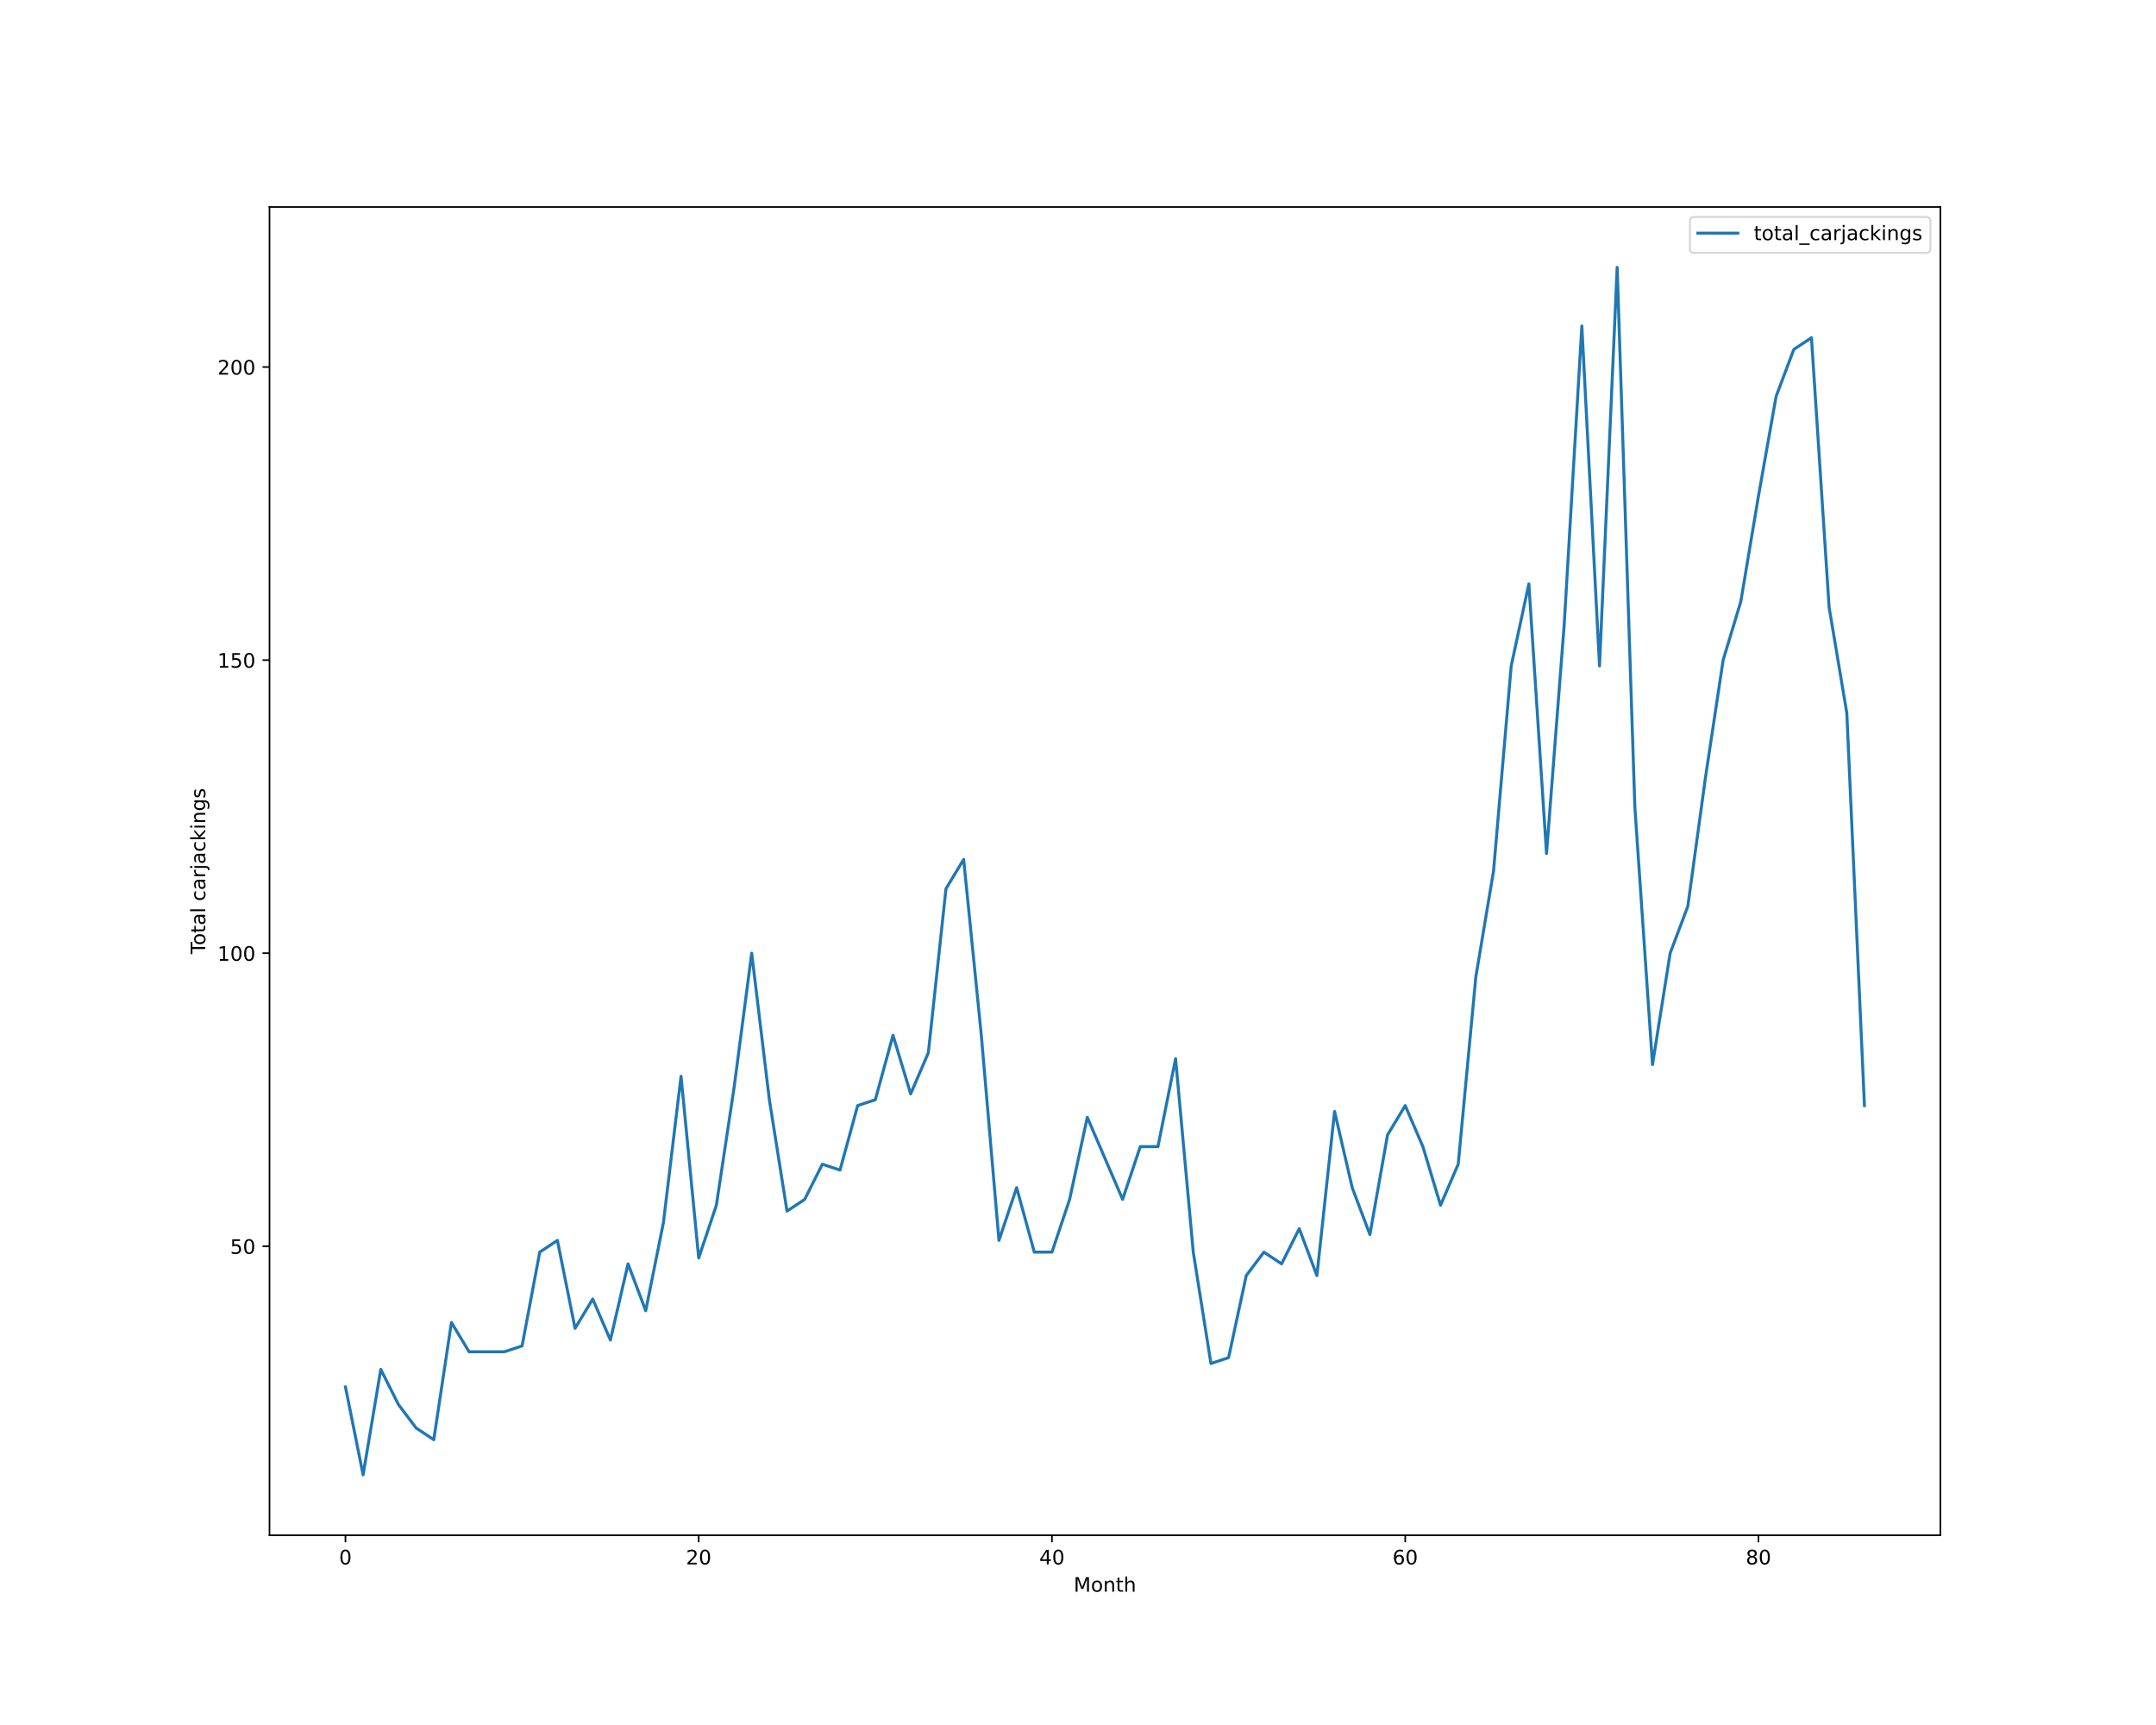
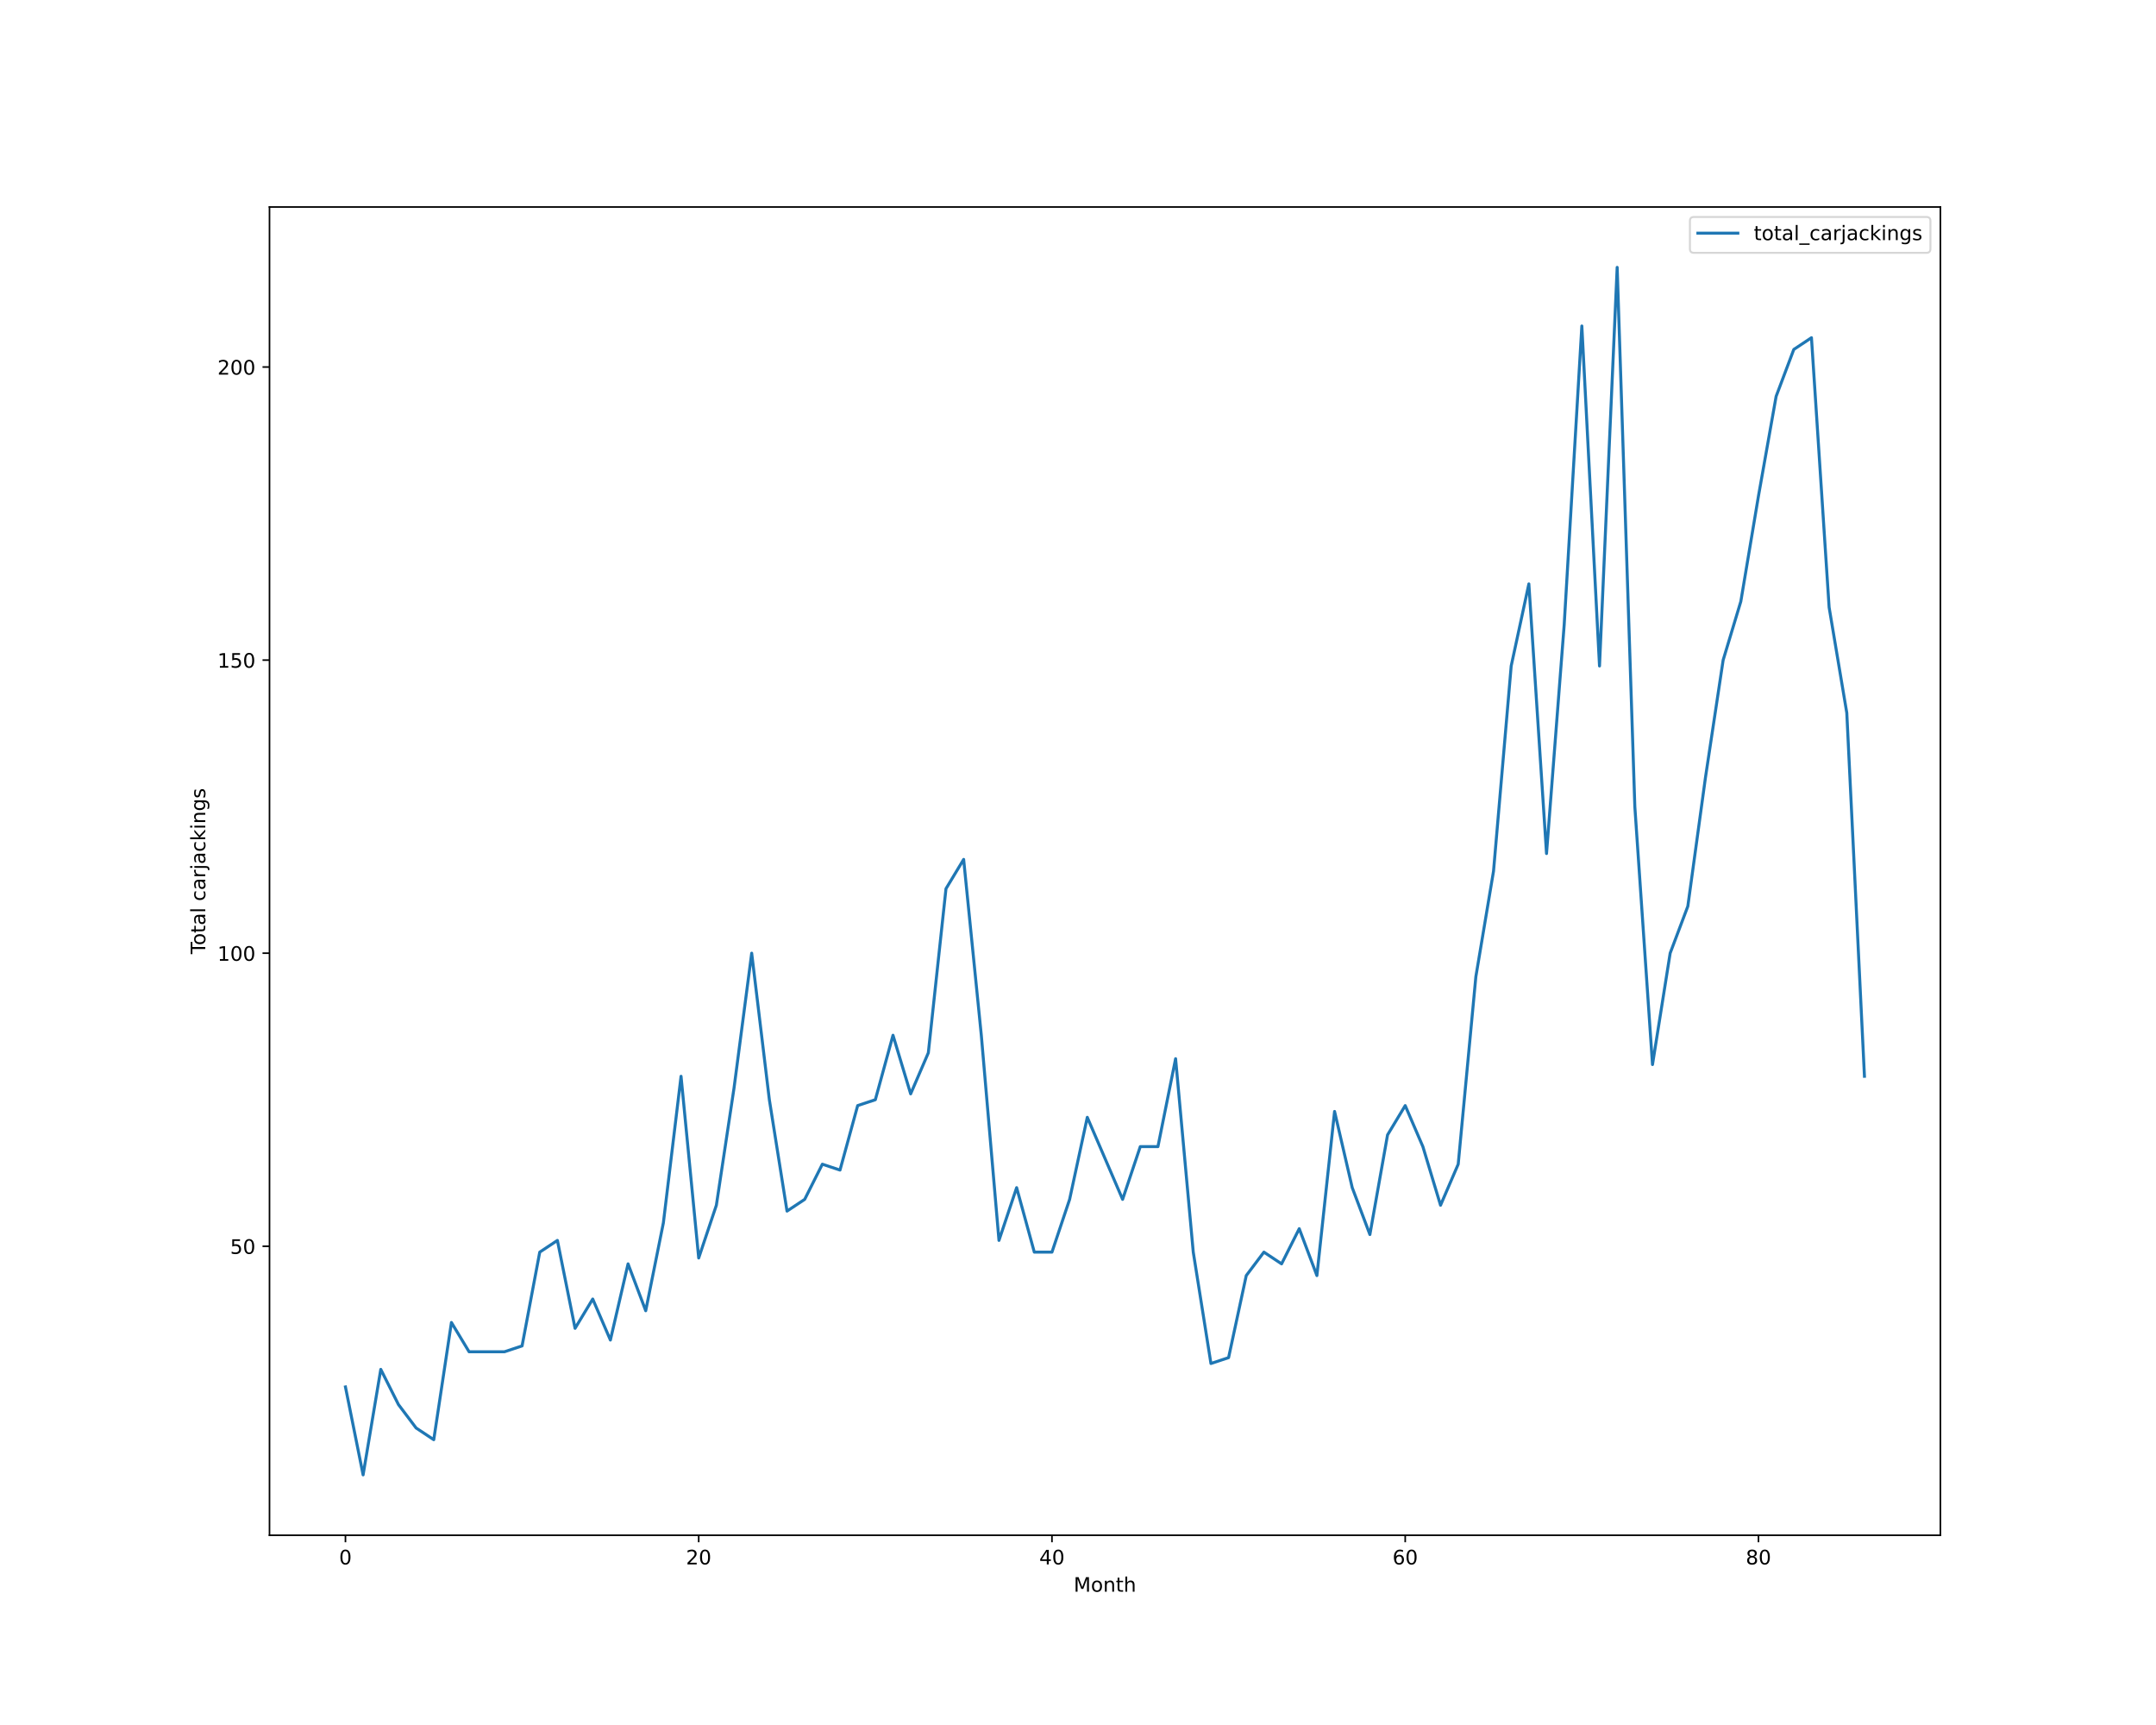
<svg xmlns="http://www.w3.org/2000/svg" xmlns:xlink="http://www.w3.org/1999/xlink" height="864pt" version="1.1" viewBox="0 0 1080 864" width="1080pt">
  <defs>
    <style type="text/css">*{stroke-linecap:butt;stroke-linejoin:round;}</style>
  </defs>
  <g id="figure_1">
    <g id="patch_1">
      <path d="M 0 864  L 1080 864  L 1080 0  L 0 0  z " style="fill:#ffffff;" />
    </g>
    <g id="axes_1">
      <g id="patch_2">
        <path d="M 135 768.96  L 972 768.96  L 972 103.68  L 135 103.68  z " style="fill:#ffffff;" />
      </g>
      <g id="matplotlib.axis_1">
        <g id="xtick_1">
          <g id="line2d_1">
            <defs>
-               <path d="M 0 0  L 0 3.5  " id="mdb2166e23b" style="stroke:#000000;stroke-width:0.8;" />
-             </defs>
-             <g>
-               <use style="stroke:#000000;stroke-width:0.8;" x="173.045" xlink:href="#mdb2166e23b" y="768.96" />
+               <path d="M 0 0  L 0 3.5  " id="m9ad9baca7d" style="stroke:#000000;stroke-width:0.8;" />
+             </defs>
+             <g>
+               <use style="stroke:#000000;stroke-width:0.8;" x="173.045" xlink:href="#m9ad9baca7d" y="768.96" />
            </g>
          </g>
          <g id="text_1">
            <g transform="translate(169.8642 783.5584)scale(0.1 -0.1)">
              <defs>
                <path d="M 2034 4250  Q 1547 4250 1301 3770  Q 1056 3291 1056 2328  Q 1056 1369 1301 889  Q 1547 409 2034 409  Q 2525 409 2770 889  Q 3016 1369 3016 2328  Q 3016 3291 2770 3770  Q 2525 4250 2034 4250  z M 2034 4750  Q 2819 4750 3233 4129  Q 3647 3509 3647 2328  Q 3647 1150 3233 529  Q 2819 -91 2034 -91  Q 1250 -91 836 529  Q 422 1150 422 2328  Q 422 3509 836 4129  Q 1250 4750 2034 4750  z " id="DejaVuSans-30" transform="scale(0.015625)" />
              </defs>
              <use xlink:href="#DejaVuSans-30" />
            </g>
          </g>
        </g>
        <g id="xtick_2">
          <g id="line2d_2">
            <g>
-               <use style="stroke:#000000;stroke-width:0.8;" x="350.001" xlink:href="#mdb2166e23b" y="768.96" />
+               <use style="stroke:#000000;stroke-width:0.8;" x="350.001" xlink:href="#m9ad9baca7d" y="768.96" />
            </g>
          </g>
          <g id="text_2">
            <g transform="translate(343.6386 783.5584)scale(0.1 -0.1)">
              <defs>
                <path d="M 1228 531  L 3431 531  L 3431 0  L 469 0  L 469 531  Q 828 903 1448 1529  Q 2069 2156 2228 2338  Q 2531 2678 2651 2914  Q 2772 3150 2772 3378  Q 2772 3750 2511 3984  Q 2250 4219 1831 4219  Q 1534 4219 1204 4116  Q 875 4013 500 3803  L 500 4441  Q 881 4594 1212 4672  Q 1544 4750 1819 4750  Q 2544 4750 2975 4387  Q 3406 4025 3406 3419  Q 3406 3131 3298 2873  Q 3191 2616 2906 2266  Q 2828 2175 2409 1742  Q 1991 1309 1228 531  z " id="DejaVuSans-32" transform="scale(0.015625)" />
              </defs>
              <use xlink:href="#DejaVuSans-32" />
              <use x="63.623" xlink:href="#DejaVuSans-30" />
            </g>
          </g>
        </g>
        <g id="xtick_3">
          <g id="line2d_3">
            <g>
-               <use style="stroke:#000000;stroke-width:0.8;" x="526.957" xlink:href="#mdb2166e23b" y="768.96" />
+               <use style="stroke:#000000;stroke-width:0.8;" x="526.957" xlink:href="#m9ad9baca7d" y="768.96" />
            </g>
          </g>
          <g id="text_3">
            <g transform="translate(520.5942 783.5584)scale(0.1 -0.1)">
              <defs>
                <path d="M 2419 4116  L 825 1625  L 2419 1625  L 2419 4116  z M 2253 4666  L 3047 4666  L 3047 1625  L 3713 1625  L 3713 1100  L 3047 1100  L 3047 0  L 2419 0  L 2419 1100  L 313 1100  L 313 1709  L 2253 4666  z " id="DejaVuSans-34" transform="scale(0.015625)" />
              </defs>
              <use xlink:href="#DejaVuSans-34" />
              <use x="63.623" xlink:href="#DejaVuSans-30" />
            </g>
          </g>
        </g>
        <g id="xtick_4">
          <g id="line2d_4">
            <g>
-               <use style="stroke:#000000;stroke-width:0.8;" x="703.912" xlink:href="#mdb2166e23b" y="768.96" />
+               <use style="stroke:#000000;stroke-width:0.8;" x="703.912" xlink:href="#m9ad9baca7d" y="768.96" />
            </g>
          </g>
          <g id="text_4">
            <g transform="translate(697.5498 783.5584)scale(0.1 -0.1)">
              <defs>
                <path d="M 2113 2584  Q 1688 2584 1439 2293  Q 1191 2003 1191 1497  Q 1191 994 1439 701  Q 1688 409 2113 409  Q 2538 409 2786 701  Q 3034 994 3034 1497  Q 3034 2003 2786 2293  Q 2538 2584 2113 2584  z M 3366 4563  L 3366 3988  Q 3128 4100 2886 4159  Q 2644 4219 2406 4219  Q 1781 4219 1451 3797  Q 1122 3375 1075 2522  Q 1259 2794 1537 2939  Q 1816 3084 2150 3084  Q 2853 3084 3261 2657  Q 3669 2231 3669 1497  Q 3669 778 3244 343  Q 2819 -91 2113 -91  Q 1303 -91 875 529  Q 447 1150 447 2328  Q 447 3434 972 4092  Q 1497 4750 2381 4750  Q 2619 4750 2861 4703  Q 3103 4656 3366 4563  z " id="DejaVuSans-36" transform="scale(0.015625)" />
              </defs>
              <use xlink:href="#DejaVuSans-36" />
              <use x="63.623" xlink:href="#DejaVuSans-30" />
            </g>
          </g>
        </g>
        <g id="xtick_5">
          <g id="line2d_5">
            <g>
-               <use style="stroke:#000000;stroke-width:0.8;" x="880.868" xlink:href="#mdb2166e23b" y="768.96" />
+               <use style="stroke:#000000;stroke-width:0.8;" x="880.868" xlink:href="#m9ad9baca7d" y="768.96" />
            </g>
          </g>
          <g id="text_5">
            <g transform="translate(874.5054 783.5584)scale(0.1 -0.1)">
              <defs>
                <path d="M 2034 2216  Q 1584 2216 1326 1975  Q 1069 1734 1069 1313  Q 1069 891 1326 650  Q 1584 409 2034 409  Q 2484 409 2743 651  Q 3003 894 3003 1313  Q 3003 1734 2745 1975  Q 2488 2216 2034 2216  z M 1403 2484  Q 997 2584 770 2862  Q 544 3141 544 3541  Q 544 4100 942 4425  Q 1341 4750 2034 4750  Q 2731 4750 3128 4425  Q 3525 4100 3525 3541  Q 3525 3141 3298 2862  Q 3072 2584 2669 2484  Q 3125 2378 3379 2068  Q 3634 1759 3634 1313  Q 3634 634 3220 271  Q 2806 -91 2034 -91  Q 1263 -91 848 271  Q 434 634 434 1313  Q 434 1759 690 2068  Q 947 2378 1403 2484  z M 1172 3481  Q 1172 3119 1398 2916  Q 1625 2713 2034 2713  Q 2441 2713 2670 2916  Q 2900 3119 2900 3481  Q 2900 3844 2670 4047  Q 2441 4250 2034 4250  Q 1625 4250 1398 4047  Q 1172 3844 1172 3481  z " id="DejaVuSans-38" transform="scale(0.015625)" />
              </defs>
              <use xlink:href="#DejaVuSans-38" />
              <use x="63.623" xlink:href="#DejaVuSans-30" />
            </g>
          </g>
        </g>
        <g id="text_6">
          <g transform="translate(537.8289 797.2366)scale(0.1 -0.1)">
            <defs>
              <path d="M 628 4666  L 1569 4666  L 2759 1491  L 3956 4666  L 4897 4666  L 4897 0  L 4281 0  L 4281 4097  L 3078 897  L 2444 897  L 1241 4097  L 1241 0  L 628 0  L 628 4666  z " id="DejaVuSans-4d" transform="scale(0.015625)" />
              <path d="M 1959 3097  Q 1497 3097 1228 2736  Q 959 2375 959 1747  Q 959 1119 1226 758  Q 1494 397 1959 397  Q 2419 397 2687 759  Q 2956 1122 2956 1747  Q 2956 2369 2687 2733  Q 2419 3097 1959 3097  z M 1959 3584  Q 2709 3584 3137 3096  Q 3566 2609 3566 1747  Q 3566 888 3137 398  Q 2709 -91 1959 -91  Q 1206 -91 779 398  Q 353 888 353 1747  Q 353 2609 779 3096  Q 1206 3584 1959 3584  z " id="DejaVuSans-6f" transform="scale(0.015625)" />
              <path d="M 3513 2113  L 3513 0  L 2938 0  L 2938 2094  Q 2938 2591 2744 2837  Q 2550 3084 2163 3084  Q 1697 3084 1428 2787  Q 1159 2491 1159 1978  L 1159 0  L 581 0  L 581 3500  L 1159 3500  L 1159 2956  Q 1366 3272 1645 3428  Q 1925 3584 2291 3584  Q 2894 3584 3203 3211  Q 3513 2838 3513 2113  z " id="DejaVuSans-6e" transform="scale(0.015625)" />
              <path d="M 1172 4494  L 1172 3500  L 2356 3500  L 2356 3053  L 1172 3053  L 1172 1153  Q 1172 725 1289 603  Q 1406 481 1766 481  L 2356 481  L 2356 0  L 1766 0  Q 1100 0 847 248  Q 594 497 594 1153  L 594 3053  L 172 3053  L 172 3500  L 594 3500  L 594 4494  L 1172 4494  z " id="DejaVuSans-74" transform="scale(0.015625)" />
              <path d="M 3513 2113  L 3513 0  L 2938 0  L 2938 2094  Q 2938 2591 2744 2837  Q 2550 3084 2163 3084  Q 1697 3084 1428 2787  Q 1159 2491 1159 1978  L 1159 0  L 581 0  L 581 4863  L 1159 4863  L 1159 2956  Q 1366 3272 1645 3428  Q 1925 3584 2291 3584  Q 2894 3584 3203 3211  Q 3513 2838 3513 2113  z " id="DejaVuSans-68" transform="scale(0.015625)" />
            </defs>
            <use xlink:href="#DejaVuSans-4d" />
            <use x="86.279" xlink:href="#DejaVuSans-6f" />
            <use x="147.461" xlink:href="#DejaVuSans-6e" />
            <use x="210.84" xlink:href="#DejaVuSans-74" />
            <use x="250.049" xlink:href="#DejaVuSans-68" />
          </g>
        </g>
      </g>
      <g id="matplotlib.axis_2">
        <g id="ytick_1">
          <g id="line2d_6">
            <defs>
-               <path d="M 0 0  L -3.5 0  " id="m297c0d1ee8" style="stroke:#000000;stroke-width:0.8;" />
-             </defs>
-             <g>
-               <use style="stroke:#000000;stroke-width:0.8;" x="135" xlink:href="#m297c0d1ee8" y="624.219" />
+               <path d="M 0 0  L -3.5 0  " id="m9b7c6918f4" style="stroke:#000000;stroke-width:0.8;" />
+             </defs>
+             <g>
+               <use style="stroke:#000000;stroke-width:0.8;" x="135" xlink:href="#m9b7c6918f4" y="624.219" />
            </g>
          </g>
          <g id="text_7">
            <g transform="translate(115.275 628.0182)scale(0.1 -0.1)">
              <defs>
                <path d="M 691 4666  L 3169 4666  L 3169 4134  L 1269 4134  L 1269 2991  Q 1406 3038 1543 3061  Q 1681 3084 1819 3084  Q 2600 3084 3056 2656  Q 3513 2228 3513 1497  Q 3513 744 3044 326  Q 2575 -91 1722 -91  Q 1428 -91 1123 -41  Q 819 9 494 109  L 494 744  Q 775 591 1075 516  Q 1375 441 1709 441  Q 2250 441 2565 725  Q 2881 1009 2881 1497  Q 2881 1984 2565 2268  Q 2250 2553 1709 2553  Q 1456 2553 1204 2497  Q 953 2441 691 2322  L 691 4666  z " id="DejaVuSans-35" transform="scale(0.015625)" />
              </defs>
              <use xlink:href="#DejaVuSans-35" />
              <use x="63.623" xlink:href="#DejaVuSans-30" />
            </g>
          </g>
        </g>
        <g id="ytick_2">
          <g id="line2d_7">
            <g>
-               <use style="stroke:#000000;stroke-width:0.8;" x="135" xlink:href="#m297c0d1ee8" y="477.423" />
+               <use style="stroke:#000000;stroke-width:0.8;" x="135" xlink:href="#m9b7c6918f4" y="477.423" />
            </g>
          </g>
          <g id="text_8">
            <g transform="translate(108.9125 481.2221)scale(0.1 -0.1)">
              <defs>
                <path d="M 794 531  L 1825 531  L 1825 4091  L 703 3866  L 703 4441  L 1819 4666  L 2450 4666  L 2450 531  L 3481 531  L 3481 0  L 794 0  L 794 531  z " id="DejaVuSans-31" transform="scale(0.015625)" />
              </defs>
              <use xlink:href="#DejaVuSans-31" />
              <use x="63.623" xlink:href="#DejaVuSans-30" />
              <use x="127.246" xlink:href="#DejaVuSans-30" />
            </g>
          </g>
        </g>
        <g id="ytick_3">
          <g id="line2d_8">
            <g>
-               <use style="stroke:#000000;stroke-width:0.8;" x="135" xlink:href="#m297c0d1ee8" y="330.627" />
+               <use style="stroke:#000000;stroke-width:0.8;" x="135" xlink:href="#m9b7c6918f4" y="330.627" />
            </g>
          </g>
          <g id="text_9">
            <g transform="translate(108.9125 334.426)scale(0.1 -0.1)">
              <use xlink:href="#DejaVuSans-31" />
              <use x="63.623" xlink:href="#DejaVuSans-35" />
              <use x="127.246" xlink:href="#DejaVuSans-30" />
            </g>
          </g>
        </g>
        <g id="ytick_4">
          <g id="line2d_9">
            <g>
-               <use style="stroke:#000000;stroke-width:0.8;" x="135" xlink:href="#m297c0d1ee8" y="183.831" />
+               <use style="stroke:#000000;stroke-width:0.8;" x="135" xlink:href="#m9b7c6918f4" y="183.831" />
            </g>
          </g>
          <g id="text_10">
            <g transform="translate(108.9125 187.6299)scale(0.1 -0.1)">
              <use xlink:href="#DejaVuSans-32" />
              <use x="63.623" xlink:href="#DejaVuSans-30" />
              <use x="127.246" xlink:href="#DejaVuSans-30" />
            </g>
          </g>
        </g>
        <g id="text_11">
          <g transform="translate(102.8328 477.8888)rotate(-90)scale(0.1 -0.1)">
            <defs>
              <path d="M -19 4666  L 3928 4666  L 3928 4134  L 2272 4134  L 2272 0  L 1638 0  L 1638 4134  L -19 4134  L -19 4666  z " id="DejaVuSans-54" transform="scale(0.015625)" />
              <path d="M 2194 1759  Q 1497 1759 1228 1600  Q 959 1441 959 1056  Q 959 750 1161 570  Q 1363 391 1709 391  Q 2188 391 2477 730  Q 2766 1069 2766 1631  L 2766 1759  L 2194 1759  z M 3341 1997  L 3341 0  L 2766 0  L 2766 531  Q 2569 213 2275 61  Q 1981 -91 1556 -91  Q 1019 -91 701 211  Q 384 513 384 1019  Q 384 1609 779 1909  Q 1175 2209 1959 2209  L 2766 2209  L 2766 2266  Q 2766 2663 2505 2880  Q 2244 3097 1772 3097  Q 1472 3097 1187 3025  Q 903 2953 641 2809  L 641 3341  Q 956 3463 1253 3523  Q 1550 3584 1831 3584  Q 2591 3584 2966 3190  Q 3341 2797 3341 1997  z " id="DejaVuSans-61" transform="scale(0.015625)" />
              <path d="M 603 4863  L 1178 4863  L 1178 0  L 603 0  L 603 4863  z " id="DejaVuSans-6c" transform="scale(0.015625)" />
              <path id="DejaVuSans-20" transform="scale(0.015625)" />
              <path d="M 3122 3366  L 3122 2828  Q 2878 2963 2633 3030  Q 2388 3097 2138 3097  Q 1578 3097 1268 2742  Q 959 2388 959 1747  Q 959 1106 1268 751  Q 1578 397 2138 397  Q 2388 397 2633 464  Q 2878 531 3122 666  L 3122 134  Q 2881 22 2623 -34  Q 2366 -91 2075 -91  Q 1284 -91 818 406  Q 353 903 353 1747  Q 353 2603 823 3093  Q 1294 3584 2113 3584  Q 2378 3584 2631 3529  Q 2884 3475 3122 3366  z " id="DejaVuSans-63" transform="scale(0.015625)" />
              <path d="M 2631 2963  Q 2534 3019 2420 3045  Q 2306 3072 2169 3072  Q 1681 3072 1420 2755  Q 1159 2438 1159 1844  L 1159 0  L 581 0  L 581 3500  L 1159 3500  L 1159 2956  Q 1341 3275 1631 3429  Q 1922 3584 2338 3584  Q 2397 3584 2469 3576  Q 2541 3569 2628 3553  L 2631 2963  z " id="DejaVuSans-72" transform="scale(0.015625)" />
              <path d="M 603 3500  L 1178 3500  L 1178 -63  Q 1178 -731 923 -1031  Q 669 -1331 103 -1331  L -116 -1331  L -116 -844  L 38 -844  Q 366 -844 484 -692  Q 603 -541 603 -63  L 603 3500  z M 603 4863  L 1178 4863  L 1178 4134  L 603 4134  L 603 4863  z " id="DejaVuSans-6a" transform="scale(0.015625)" />
              <path d="M 581 4863  L 1159 4863  L 1159 1991  L 2875 3500  L 3609 3500  L 1753 1863  L 3688 0  L 2938 0  L 1159 1709  L 1159 0  L 581 0  L 581 4863  z " id="DejaVuSans-6b" transform="scale(0.015625)" />
              <path d="M 603 3500  L 1178 3500  L 1178 0  L 603 0  L 603 3500  z M 603 4863  L 1178 4863  L 1178 4134  L 603 4134  L 603 4863  z " id="DejaVuSans-69" transform="scale(0.015625)" />
              <path d="M 2906 1791  Q 2906 2416 2648 2759  Q 2391 3103 1925 3103  Q 1463 3103 1205 2759  Q 947 2416 947 1791  Q 947 1169 1205 825  Q 1463 481 1925 481  Q 2391 481 2648 825  Q 2906 1169 2906 1791  z M 3481 434  Q 3481 -459 3084 -895  Q 2688 -1331 1869 -1331  Q 1566 -1331 1297 -1286  Q 1028 -1241 775 -1147  L 775 -588  Q 1028 -725 1275 -790  Q 1522 -856 1778 -856  Q 2344 -856 2625 -561  Q 2906 -266 2906 331  L 2906 616  Q 2728 306 2450 153  Q 2172 0 1784 0  Q 1141 0 747 490  Q 353 981 353 1791  Q 353 2603 747 3093  Q 1141 3584 1784 3584  Q 2172 3584 2450 3431  Q 2728 3278 2906 2969  L 2906 3500  L 3481 3500  L 3481 434  z " id="DejaVuSans-67" transform="scale(0.015625)" />
              <path d="M 2834 3397  L 2834 2853  Q 2591 2978 2328 3040  Q 2066 3103 1784 3103  Q 1356 3103 1142 2972  Q 928 2841 928 2578  Q 928 2378 1081 2264  Q 1234 2150 1697 2047  L 1894 2003  Q 2506 1872 2764 1633  Q 3022 1394 3022 966  Q 3022 478 2636 193  Q 2250 -91 1575 -91  Q 1294 -91 989 -36  Q 684 19 347 128  L 347 722  Q 666 556 975 473  Q 1284 391 1588 391  Q 1994 391 2212 530  Q 2431 669 2431 922  Q 2431 1156 2273 1281  Q 2116 1406 1581 1522  L 1381 1569  Q 847 1681 609 1914  Q 372 2147 372 2553  Q 372 3047 722 3315  Q 1072 3584 1716 3584  Q 2034 3584 2315 3537  Q 2597 3491 2834 3397  z " id="DejaVuSans-73" transform="scale(0.015625)" />
            </defs>
            <use xlink:href="#DejaVuSans-54" />
            <use x="44.084" xlink:href="#DejaVuSans-6f" />
            <use x="105.266" xlink:href="#DejaVuSans-74" />
            <use x="144.475" xlink:href="#DejaVuSans-61" />
            <use x="205.754" xlink:href="#DejaVuSans-6c" />
            <use x="233.537" xlink:href="#DejaVuSans-20" />
            <use x="265.324" xlink:href="#DejaVuSans-63" />
            <use x="320.305" xlink:href="#DejaVuSans-61" />
            <use x="381.584" xlink:href="#DejaVuSans-72" />
            <use x="422.697" xlink:href="#DejaVuSans-6a" />
            <use x="450.48" xlink:href="#DejaVuSans-61" />
            <use x="511.76" xlink:href="#DejaVuSans-63" />
            <use x="566.74" xlink:href="#DejaVuSans-6b" />
            <use x="624.65" xlink:href="#DejaVuSans-69" />
            <use x="652.434" xlink:href="#DejaVuSans-6e" />
            <use x="715.812" xlink:href="#DejaVuSans-67" />
            <use x="779.289" xlink:href="#DejaVuSans-73" />
          </g>
        </g>
      </g>
      <g id="line2d_10">
-         <path clip-path="url(#p2865a1cda5)" d="M 173.045 694.681  L 181.893 738.72  L 190.741 685.873  L 199.589 703.489  L 208.437 715.233  L 217.284 721.104  L 226.132 662.386  L 234.98 677.066  L 243.828 677.066  L 252.675 677.066  L 261.523 674.13  L 270.371 627.155  L 279.219 621.283  L 288.067 665.322  L 296.914 650.642  L 305.762 671.194  L 314.61 633.027  L 323.458 656.514  L 332.305 612.475  L 341.153 539.077  L 350.001 630.091  L 358.849 603.668  L 367.697 544.949  L 376.544 477.423  L 385.392 550.821  L 394.24 606.603  L 403.088 600.732  L 411.936 583.116  L 420.783 586.052  L 429.631 553.757  L 438.479 550.821  L 447.327 518.526  L 456.174 547.885  L 465.022 527.334  L 473.87 445.128  L 482.718 430.448  L 491.566 518.526  L 500.413 621.283  L 509.261 594.86  L 518.109 627.155  L 526.957 627.155  L 535.804 600.732  L 544.652 559.629  L 553.5 580.18  L 562.348 600.732  L 571.196 574.308  L 580.043 574.308  L 588.891 530.27  L 597.739 627.155  L 606.587 682.937  L 615.434 680.002  L 624.282 638.899  L 633.13 627.155  L 641.978 633.027  L 650.826 615.411  L 659.673 638.899  L 668.521 556.693  L 677.369 594.86  L 686.217 618.347  L 695.064 568.437  L 703.912 553.757  L 712.76 574.308  L 721.608 603.668  L 730.456 583.116  L 739.303 489.167  L 748.151 436.32  L 756.999 333.563  L 765.847 292.46  L 774.695 427.512  L 783.542 313.011  L 792.39 163.279  L 801.238 333.563  L 810.086 133.92  L 818.933 404.025  L 827.781 533.205  L 836.629 477.423  L 845.477 453.936  L 854.325 389.345  L 863.172 330.627  L 872.02 301.268  L 880.868 248.421  L 889.716 198.51  L 898.563 175.023  L 907.411 169.151  L 916.259 304.203  L 925.107 357.05  L 933.955 553.757  " style="fill:none;stroke:#1f77b4;stroke-linecap:square;stroke-width:1.5;" />
+         <path clip-path="url(#pd3f5e1419a)" d="M 173.045 694.681  L 181.893 738.72  L 190.741 685.873  L 199.589 703.489  L 208.437 715.233  L 217.284 721.104  L 226.132 662.386  L 234.98 677.066  L 243.828 677.066  L 252.675 677.066  L 261.523 674.13  L 270.371 627.155  L 279.219 621.283  L 288.067 665.322  L 296.914 650.642  L 305.762 671.194  L 314.61 633.027  L 323.458 656.514  L 332.305 612.475  L 341.153 539.077  L 350.001 630.091  L 358.849 603.668  L 367.697 544.949  L 376.544 477.423  L 385.392 550.821  L 394.24 606.603  L 403.088 600.732  L 411.936 583.116  L 420.783 586.052  L 429.631 553.757  L 438.479 550.821  L 447.327 518.526  L 456.174 547.885  L 465.022 527.334  L 473.87 445.128  L 482.718 430.448  L 491.566 518.526  L 500.413 621.283  L 509.261 594.86  L 518.109 627.155  L 526.957 627.155  L 535.804 600.732  L 544.652 559.629  L 553.5 580.18  L 562.348 600.732  L 571.196 574.308  L 580.043 574.308  L 588.891 530.27  L 597.739 627.155  L 606.587 682.937  L 615.434 680.002  L 624.282 638.899  L 633.13 627.155  L 641.978 633.027  L 650.826 615.411  L 659.673 638.899  L 668.521 556.693  L 677.369 594.86  L 686.217 618.347  L 695.064 568.437  L 703.912 553.757  L 712.76 574.308  L 721.608 603.668  L 730.456 583.116  L 739.303 489.167  L 748.151 436.32  L 756.999 333.563  L 765.847 292.46  L 774.695 427.512  L 783.542 313.011  L 792.39 163.279  L 801.238 333.563  L 810.086 133.92  L 818.933 404.025  L 827.781 533.205  L 836.629 477.423  L 845.477 453.936  L 854.325 389.345  L 863.172 330.627  L 872.02 301.268  L 880.868 248.421  L 889.716 198.51  L 898.563 175.023  L 907.411 169.151  L 916.259 304.203  L 925.107 357.05  L 933.955 539.077  " style="fill:none;stroke:#1f77b4;stroke-linecap:square;stroke-width:1.5;" />
      </g>
      <g id="patch_3">
        <path d="M 135 768.96  L 135 103.68  " style="fill:none;stroke:#000000;stroke-linecap:square;stroke-linejoin:miter;stroke-width:0.8;" />
      </g>
      <g id="patch_4">
        <path d="M 972 768.96  L 972 103.68  " style="fill:none;stroke:#000000;stroke-linecap:square;stroke-linejoin:miter;stroke-width:0.8;" />
      </g>
      <g id="patch_5">
        <path d="M 135 768.96  L 972 768.96  " style="fill:none;stroke:#000000;stroke-linecap:square;stroke-linejoin:miter;stroke-width:0.8;" />
      </g>
      <g id="patch_6">
        <path d="M 135 103.68  L 972 103.68  " style="fill:none;stroke:#000000;stroke-linecap:square;stroke-linejoin:miter;stroke-width:0.8;" />
      </g>
      <g id="legend_1">
        <g id="patch_7">
          <path d="M 848.528 126.636  L 965 126.636  Q 967 126.636 967 124.636  L 967 110.68  Q 967 108.68 965 108.68  L 848.528 108.68  Q 846.528 108.68 846.528 110.68  L 846.528 124.636  Q 846.528 126.636 848.528 126.636  z " style="fill:#ffffff;opacity:0.8;stroke:#cccccc;stroke-linejoin:miter;" />
        </g>
        <g id="line2d_11">
          <path d="M 850.528 116.778  L 870.528 116.778  " style="fill:none;stroke:#1f77b4;stroke-linecap:square;stroke-width:1.5;" />
        </g>
        <g id="line2d_12" />
        <g id="text_12">
          <g transform="translate(878.5281 120.2784)scale(0.1 -0.1)">
            <defs>
              <path d="M 3263 -1063  L 3263 -1509  L -63 -1509  L -63 -1063  L 3263 -1063  z " id="DejaVuSans-5f" transform="scale(0.015625)" />
            </defs>
            <use xlink:href="#DejaVuSans-74" />
            <use x="39.209" xlink:href="#DejaVuSans-6f" />
            <use x="100.391" xlink:href="#DejaVuSans-74" />
            <use x="139.6" xlink:href="#DejaVuSans-61" />
            <use x="200.879" xlink:href="#DejaVuSans-6c" />
            <use x="228.662" xlink:href="#DejaVuSans-5f" />
            <use x="278.662" xlink:href="#DejaVuSans-63" />
            <use x="333.643" xlink:href="#DejaVuSans-61" />
            <use x="394.922" xlink:href="#DejaVuSans-72" />
            <use x="436.035" xlink:href="#DejaVuSans-6a" />
            <use x="463.818" xlink:href="#DejaVuSans-61" />
            <use x="525.098" xlink:href="#DejaVuSans-63" />
            <use x="580.078" xlink:href="#DejaVuSans-6b" />
            <use x="637.988" xlink:href="#DejaVuSans-69" />
            <use x="665.771" xlink:href="#DejaVuSans-6e" />
            <use x="729.15" xlink:href="#DejaVuSans-67" />
            <use x="792.627" xlink:href="#DejaVuSans-73" />
          </g>
        </g>
      </g>
    </g>
  </g>
  <defs>
-     <clipPath id="p2865a1cda5">
+     <clipPath id="pd3f5e1419a">
      <rect height="665.28" width="837" x="135" y="103.68" />
    </clipPath>
  </defs>
</svg>
